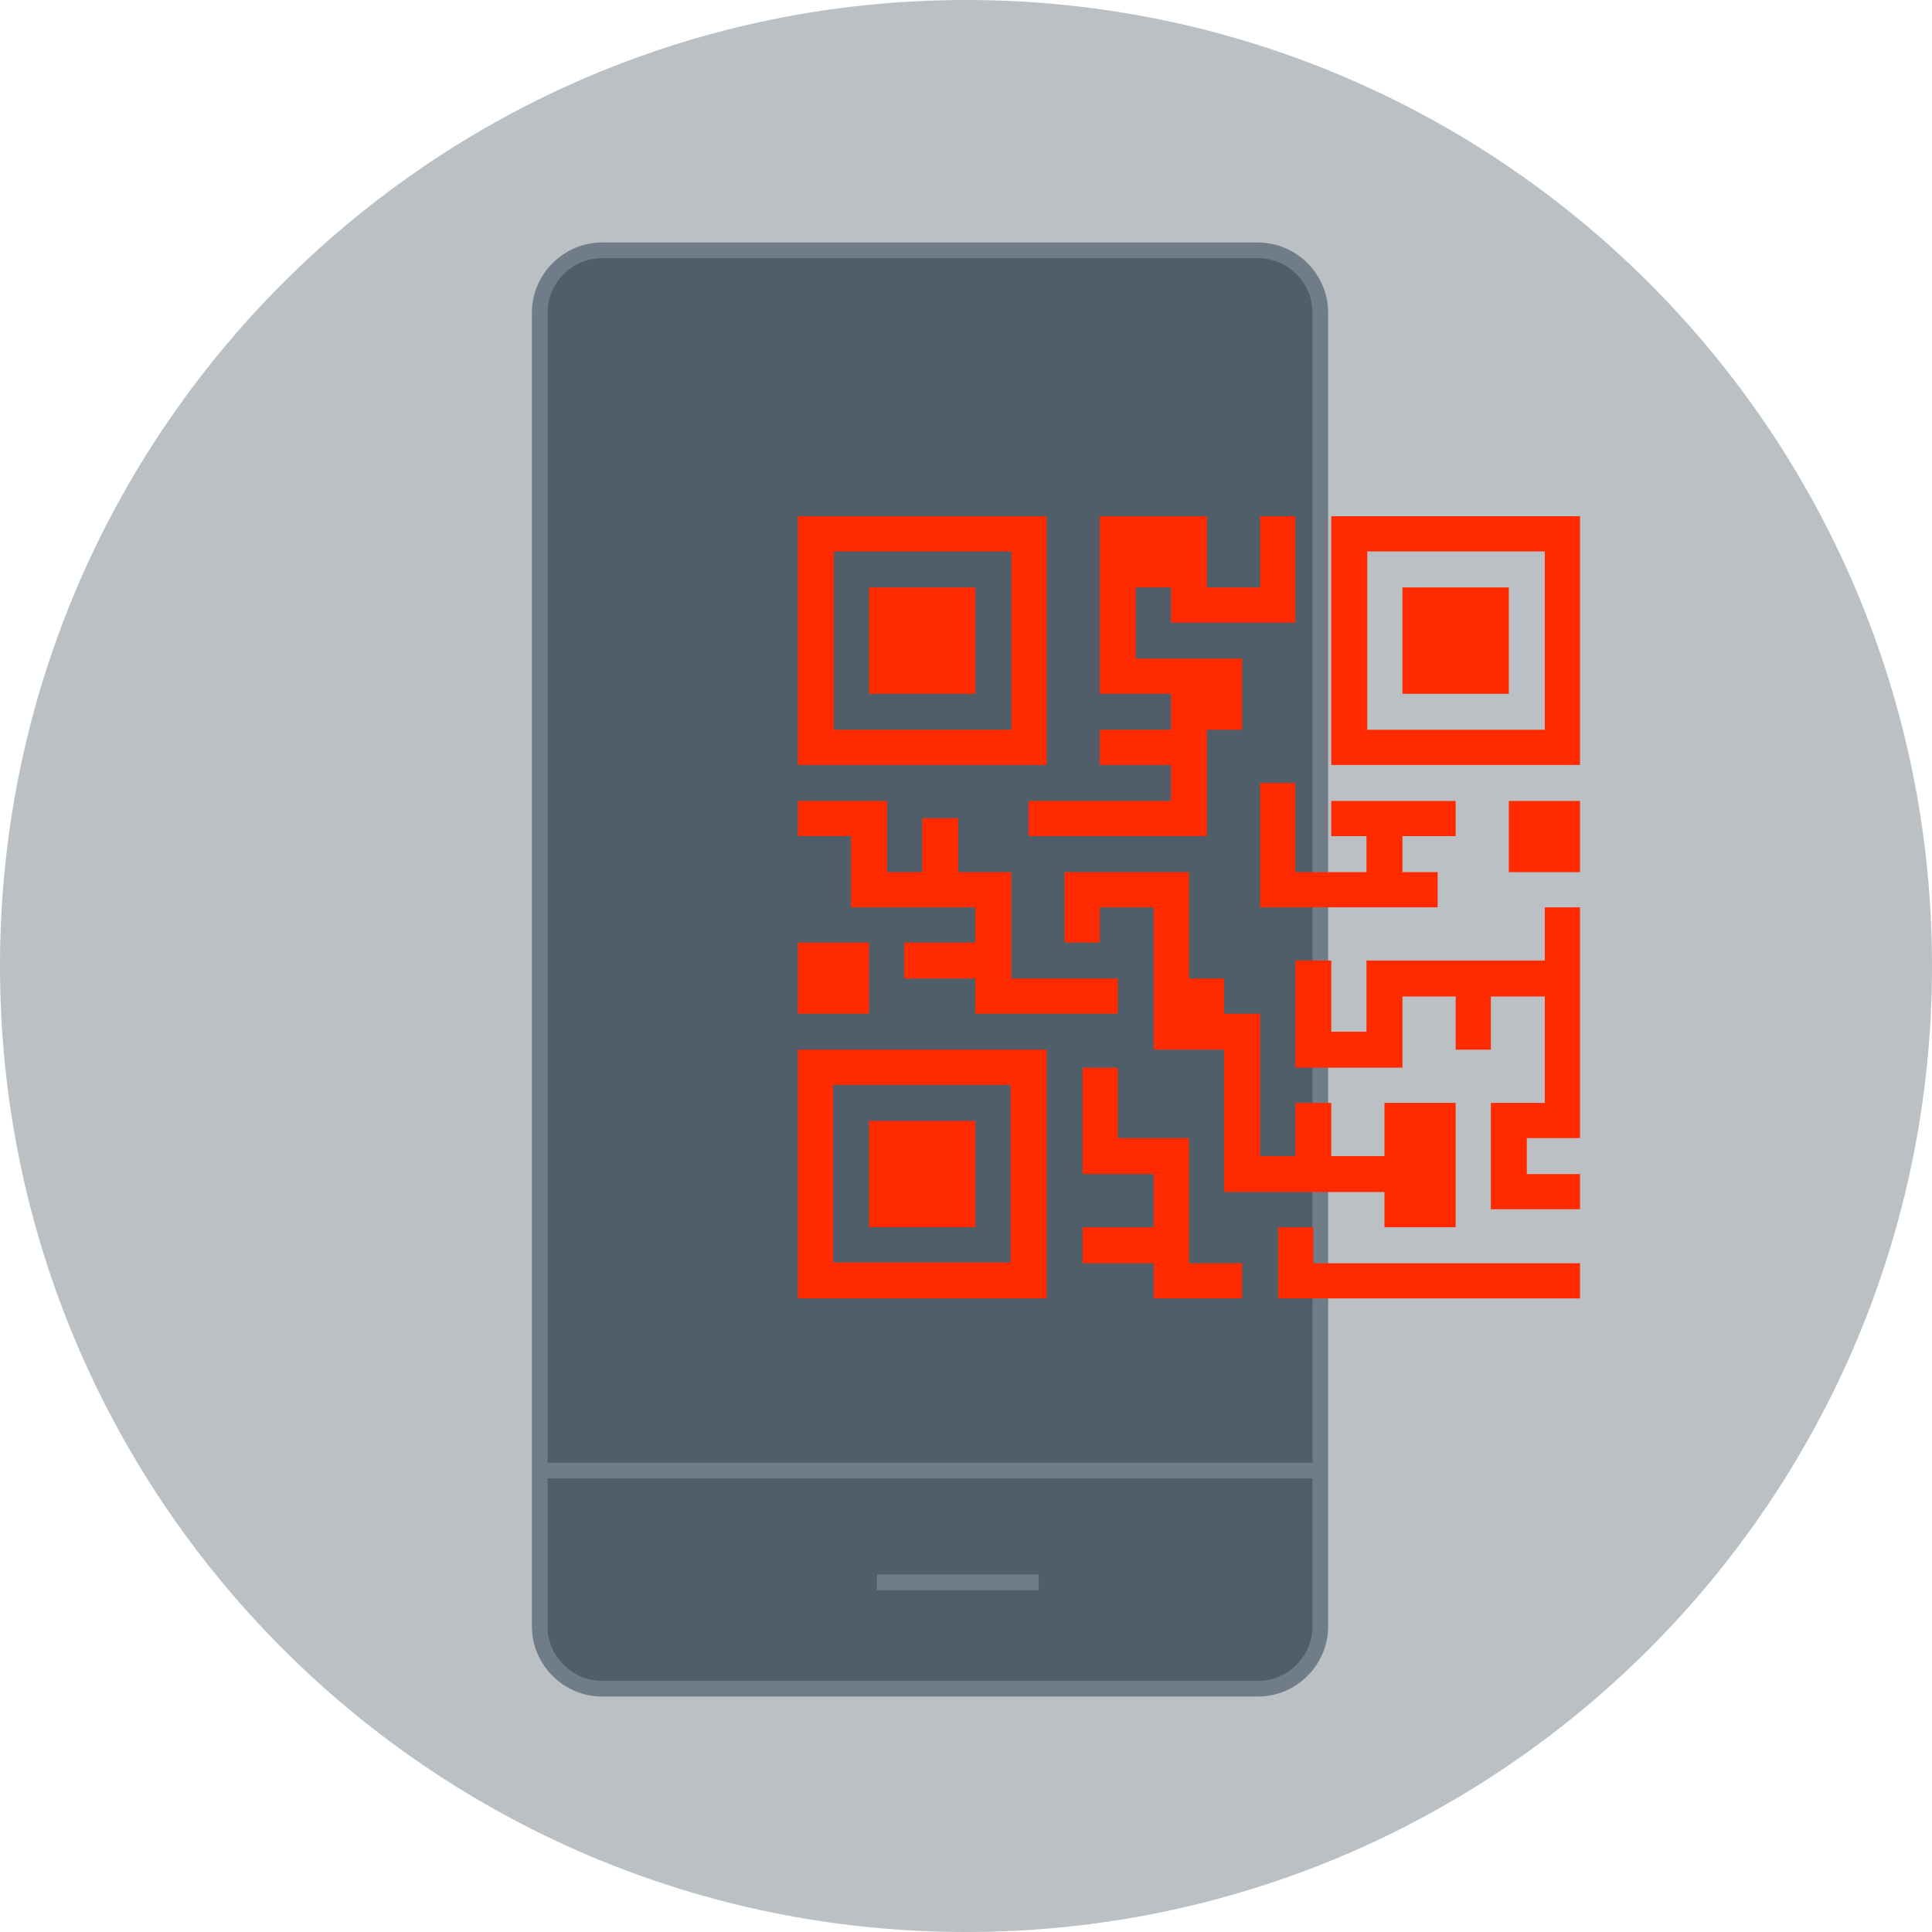
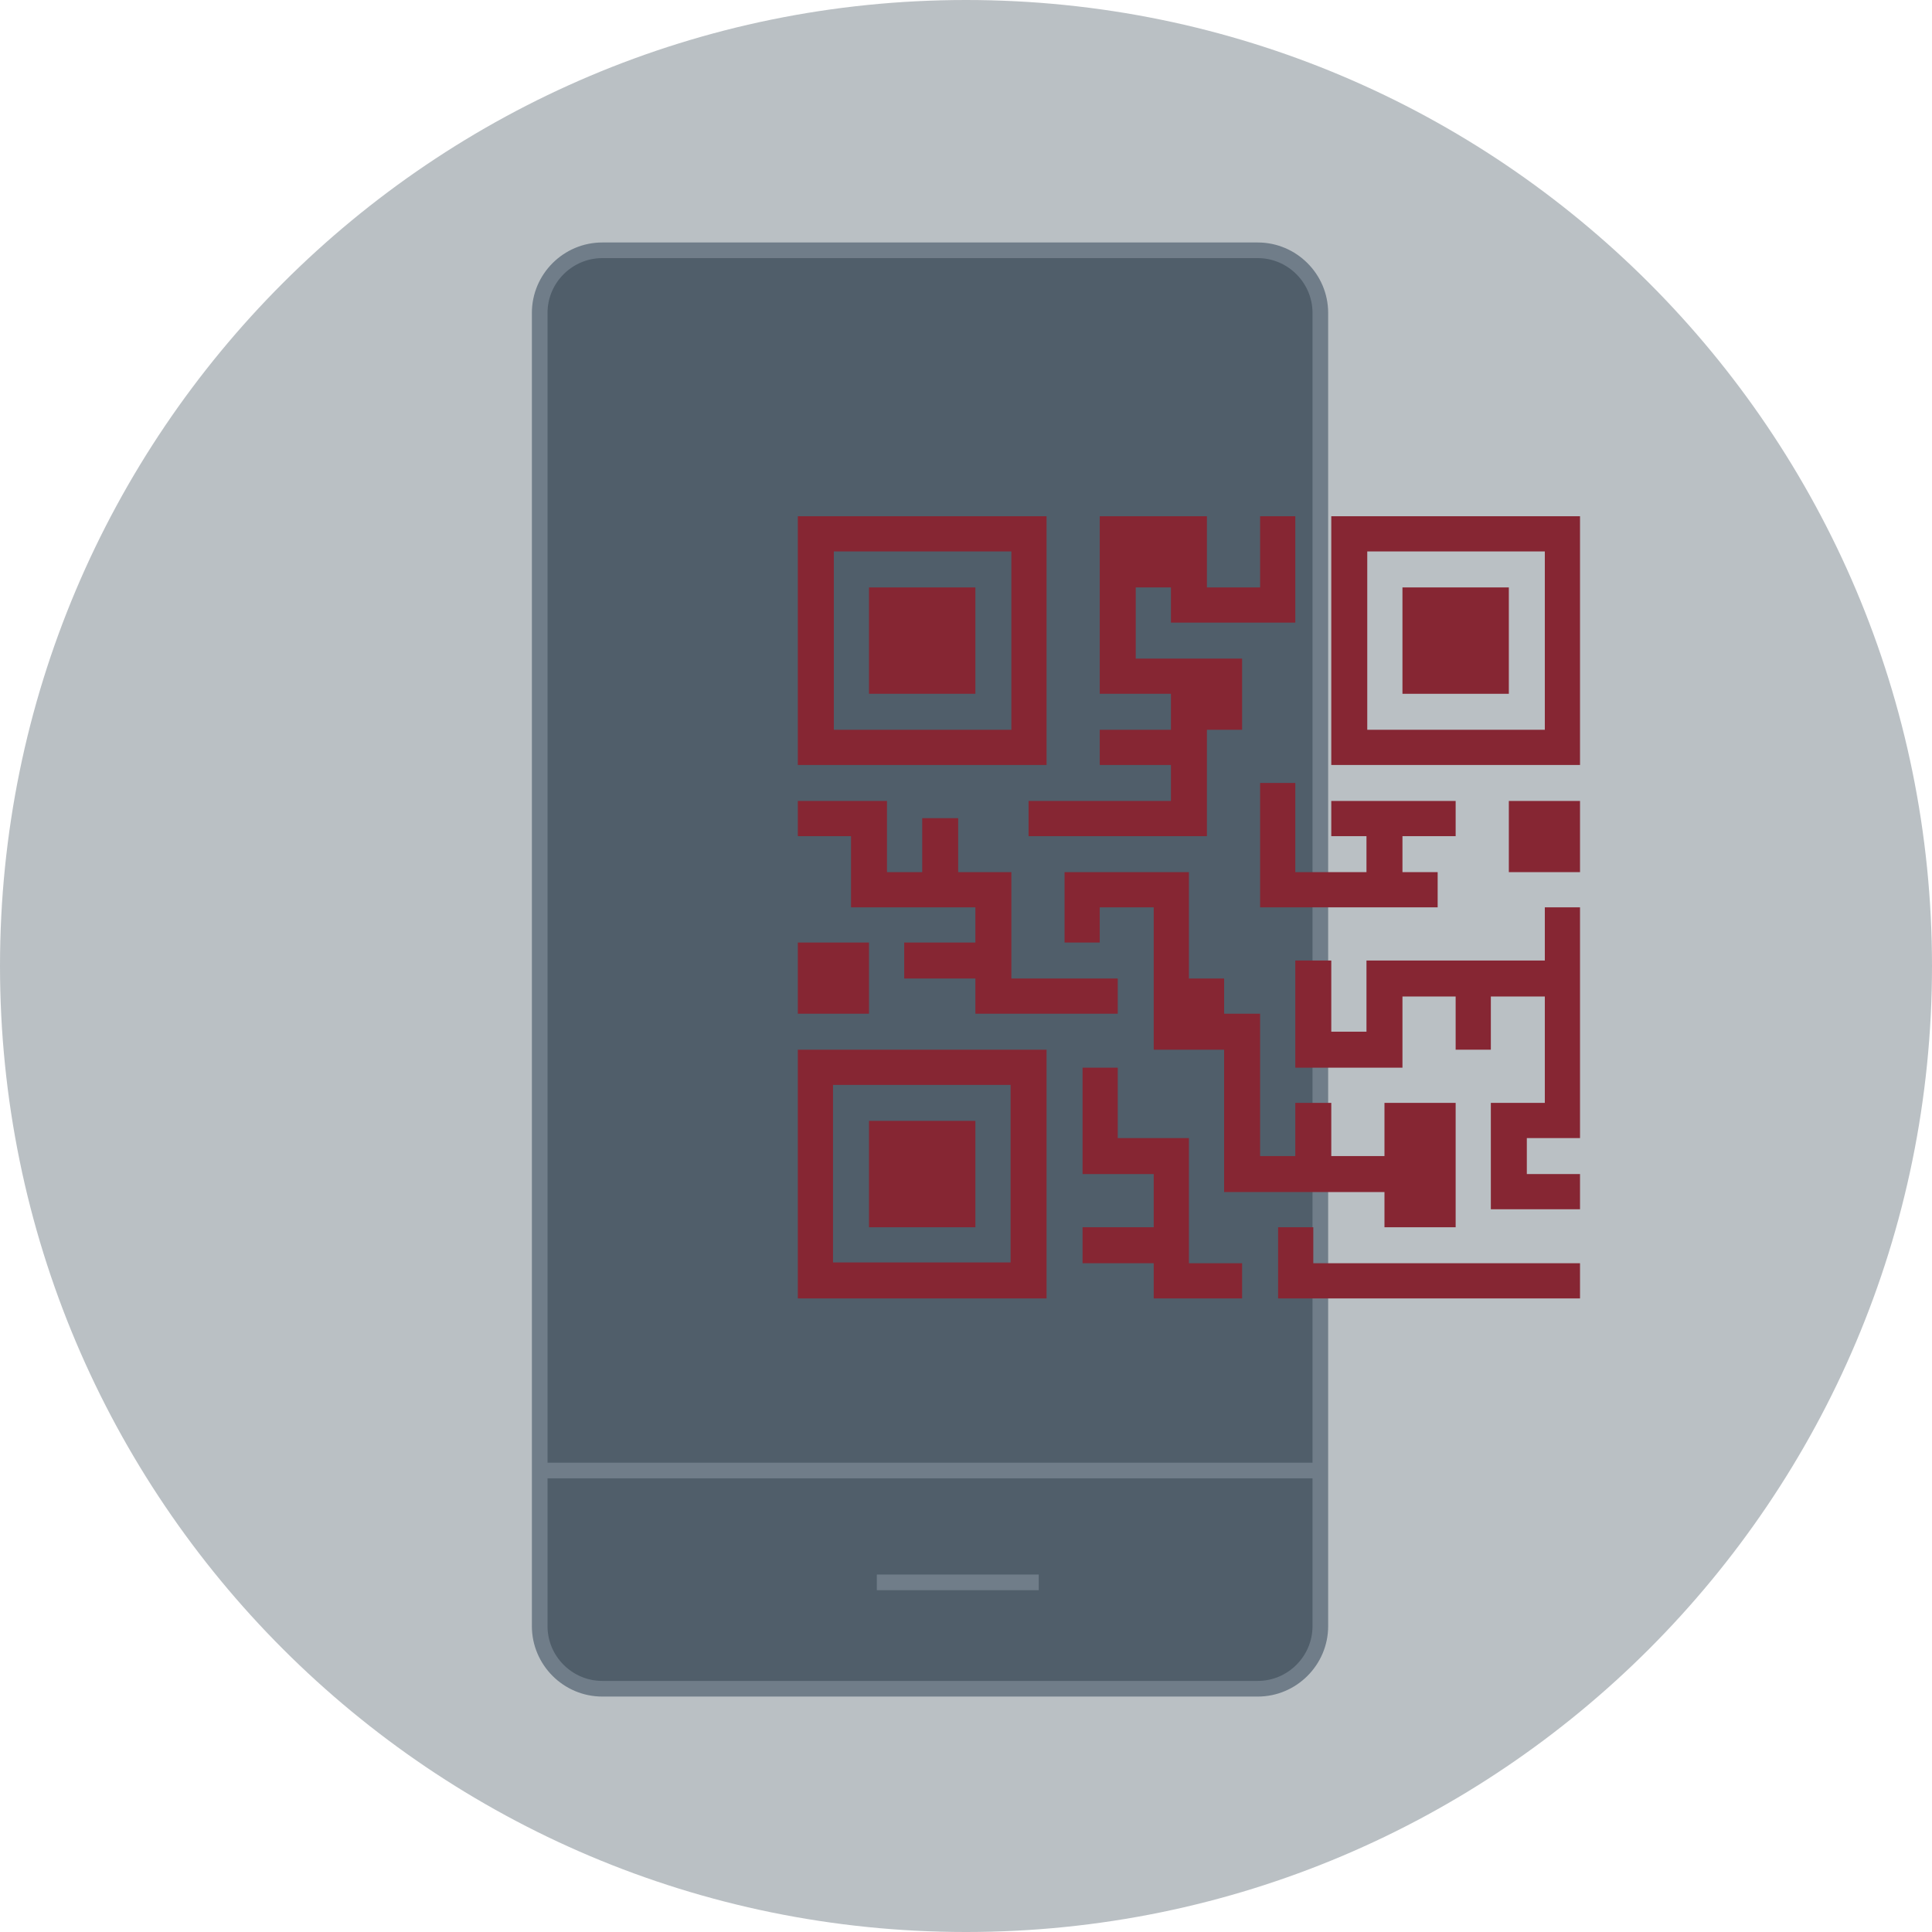
<svg xmlns="http://www.w3.org/2000/svg" width="247px" height="247px" viewBox="0 0 247 247" version="1.1" id="svg54">
  <defs id="defs11">
    <linearGradient x1="50.003%" y1="-0.003%" x2="50.003%" y2="75.267%" id="linearGradient-1">
      <stop stop-color="#192C3A" offset="0%" id="stop6" />
      <stop stop-color="#192C3A" offset="100%" id="stop8" />
    </linearGradient>
  </defs>
  <g id="Page-1" stroke="none" stroke-width="1" fill="none" fill-rule="evenodd">
    <g id="onboarding-tour-phone">
      <path d="M123.5,247 C191.7,247 247,191.7 247,123.5 C247,55.3 191.7,0 123.5,0 C55.3,0 0,55.3 0,123.5 C0,191.7 55.3,247 123.5,247 Z" id="Shape" fill="url(#linearGradient-1)" fill-rule="nonzero" opacity="0.3" />
      <g id="Group" transform="translate(69, 32)" stroke="#707D89" stroke-width="2">
        <path d="M8,0 L91.8,0 C96.2,0 99.8,3.6 99.8,8 L99.8,175.9 C99.8,180.3 96.2,183.9 91.8,183.9 L8,183.9 C3.6,183.9 0,180.3 0,175.9 L0,8 C0,3.6 3.6,0 8,0 Z" id="path14" fill-opacity="0.655" fill="#192C3A" fill-rule="nonzero" />
        <path d="M0.5,156 L99.3,156" id="path16" stroke-linecap="square" />
        <path d="M44.1,170.3 L62.8,170.3" id="path18" stroke-linecap="square" />
      </g>
-       <g id="g50" transform="translate(102, 66)" fill-rule="nonzero" fill="#5BC2A7" style="fill:#ff2a00">
-         <path d="M31.8,0 L0,0 L0,31.8 L31.8,31.8 L31.8,0 L31.8,0 Z M27.3,27.3 L4.6,27.3 L4.6,4.5 L27.3,4.5 L27.3,27.3 L27.3,27.3 Z" id="path21" style="fill:#ff2a00" />
-         <polygon id="polygon23" points="65.9 90.9 61.4 90.9 61.4 100 100 100 100 95.5 65.9 95.5" style="fill:#ff2a00" />
-         <rect id="Rectangle-path" x="9.1" y="9.1" width="13.6" height="13.6" style="fill:#ff2a00" />
-         <path d="M0,100 L31.8,100 L31.8,68.2 L0,68.2 L0,100 L0,100 Z M4.5,72.7 L27.2,72.7 L27.2,95.4 L4.5,95.4 L4.5,72.7 L4.5,72.7 Z" id="path26" style="fill:#ff2a00" />
-         <rect id="rect28" x="9.1" y="77.3" width="13.6" height="13.6" style="fill:#ff2a00" />
-         <path d="M68.2,0 L68.2,31.8 L100,31.8 L100,0 L68.2,0 L68.2,0 Z M95.5,27.3 L72.8,27.3 L72.8,4.5 L95.5,4.5 L95.5,27.3 L95.5,27.3 Z" id="path30" style="fill:#ff2a00" />
-         <rect id="rect32" x="77.3" y="9.1" width="13.6" height="13.6" style="fill:#ff2a00" />
-         <rect id="rect34" x="90.9" y="36.4" width="9.1" height="9.1" style="fill:#ff2a00" />
-         <rect id="rect36" x="0" y="54.5" width="9.1" height="9.1" style="fill:#ff2a00" />
-         <polygon id="polygon38" points="47.7 36.4 29.5 36.4 29.5 40.9 52.3 40.9 52.3 31.8 52.3 27.3 56.8 27.3 56.8 18.2 52.3 18.2 47.7 18.2 43.2 18.2 43.2 9.1 47.7 9.1 47.7 13.6 63.6 13.6 63.6 0 59.1 0 59.1 9.1 52.3 9.1 52.3 0 50 0 40.9 0 38.6 0 38.6 22.7 47.7 22.7 47.7 27.3 38.6 27.3 38.6 31.8 47.7 31.8" style="fill:#ff2a00" />
-         <polygon id="polygon40" points="6.8 50 15.9 50 20.5 50 22.7 50 22.7 54.5 13.6 54.5 13.6 59.1 22.7 59.1 22.7 63.6 40.9 63.6 40.9 59.1 27.3 59.1 27.3 54.5 27.3 45.5 20.5 45.5 20.5 38.6 15.9 38.6 15.9 45.5 11.4 45.5 11.4 36.4 0 36.4 0 40.9 6.8 40.9" style="fill:#ff2a00" />
-         <polygon id="polygon42" points="50 90.9 50 79.5 40.9 79.5 40.9 70.5 36.4 70.5 36.4 84.1 45.5 84.1 45.5 90.9 36.4 90.9 36.4 95.5 45.5 95.5 45.5 100 56.8 100 56.8 95.5 50 95.5" style="fill:#ff2a00" />
-         <polygon id="polygon44" points="72.7 45.5 63.6 45.5 63.6 34.1 59.1 34.1 59.1 50 81.8 50 81.8 45.5 77.3 45.5 77.3 40.9 84.1 40.9 84.1 36.4 77.3 36.4 72.7 36.4 68.2 36.4 68.2 40.9 72.7 40.9" style="fill:#ff2a00" />
-         <polygon id="polygon46" points="68.2 86.4 75 86.4 75 90.9 84.1 90.9 84.1 86.4 84.1 81.8 84.1 75 75 75 75 81.8 68.2 81.8 68.2 75 63.6 75 63.6 81.8 59.1 81.8 59.1 63.6 54.5 63.6 54.5 59.1 50 59.1 50 45.5 34.1 45.5 34.1 54.5 38.6 54.5 38.6 50 45.5 50 45.5 59.1 45.5 68.2 54.5 68.2 54.5 81.8 54.5 86.4 59.1 86.4 63.6 86.4" style="fill:#ff2a00" />
-         <polygon id="polygon48" points="95.5 56.8 88.6 56.8 84.1 56.8 72.7 56.8 72.7 65.9 68.2 65.9 68.2 56.8 63.6 56.8 63.6 70.5 77.3 70.5 77.3 61.4 84.1 61.4 84.1 68.2 88.6 68.2 88.6 61.4 95.5 61.4 95.5 75 88.6 75 88.6 88.6 100 88.6 100 84.1 93.2 84.1 93.2 79.5 100 79.5 100 61.4 100 56.8 100 50 95.5 50" style="fill:#ff2a00" />
+       <g id="g50" transform="translate(102, 66)" fill-rule="nonzero" fill="#5BC2A7" style="fill:#862633">
+         <path d="M31.8,0 L0,0 L0,31.8 L31.8,31.8 L31.8,0 L31.8,0 Z M27.3,27.3 L4.6,27.3 L4.6,4.5 L27.3,4.5 L27.3,27.3 L27.3,27.3 Z" id="path21" style="fill:#862633" />
+         <polygon id="polygon23" points="65.9 90.9 61.4 90.9 61.4 100 100 100 100 95.5 65.9 95.5" style="fill:#862633" />
+         <rect id="Rectangle-path" x="9.1" y="9.1" width="13.6" height="13.6" style="fill:#862633" />
+         <path d="M0,100 L31.8,100 L31.8,68.2 L0,68.2 L0,100 L0,100 Z M4.5,72.7 L27.2,72.7 L27.2,95.4 L4.5,95.4 L4.5,72.7 L4.5,72.7 Z" id="path26" style="fill:#862633" />
+         <rect id="rect28" x="9.1" y="77.3" width="13.6" height="13.6" style="fill:#862633" />
+         <path d="M68.2,0 L68.2,31.8 L100,31.8 L100,0 L68.2,0 L68.2,0 Z M95.5,27.3 L72.8,27.3 L72.8,4.5 L95.5,4.5 L95.5,27.3 L95.5,27.3 Z" id="path30" style="fill:#862633" />
+         <rect id="rect32" x="77.3" y="9.1" width="13.6" height="13.6" style="fill:#862633" />
+         <rect id="rect34" x="90.9" y="36.4" width="9.1" height="9.1" style="fill:#862633" />
+         <rect id="rect36" x="0" y="54.5" width="9.1" height="9.1" style="fill:#862633" />
+         <polygon id="polygon38" points="47.7 36.4 29.5 36.4 29.5 40.9 52.3 40.9 52.3 31.8 52.3 27.3 56.8 27.3 56.8 18.2 52.3 18.2 47.7 18.2 43.2 18.2 43.2 9.1 47.7 9.1 47.7 13.6 63.6 13.6 63.6 0 59.1 0 59.1 9.1 52.3 9.1 52.3 0 50 0 40.9 0 38.6 0 38.6 22.7 47.7 22.7 47.7 27.3 38.6 27.3 38.6 31.8 47.7 31.8" style="fill:#862633" />
+         <polygon id="polygon40" points="6.8 50 15.9 50 20.5 50 22.7 50 22.7 54.5 13.6 54.5 13.6 59.1 22.7 59.1 22.7 63.6 40.9 63.6 40.9 59.1 27.3 59.1 27.3 54.5 27.3 45.5 20.5 45.5 20.5 38.6 15.9 38.6 15.9 45.5 11.4 45.5 11.4 36.4 0 36.4 0 40.9 6.8 40.9" style="fill:#862633" />
+         <polygon id="polygon42" points="50 90.9 50 79.5 40.9 79.5 40.9 70.5 36.4 70.5 36.4 84.1 45.5 84.1 45.5 90.9 36.4 90.9 36.4 95.5 45.5 95.5 45.5 100 56.8 100 56.8 95.5 50 95.5" style="fill:#862633" />
+         <polygon id="polygon44" points="72.7 45.5 63.6 45.5 63.6 34.1 59.1 34.1 59.1 50 81.8 50 81.8 45.5 77.3 45.5 77.3 40.9 84.1 40.9 84.1 36.4 77.3 36.4 72.7 36.4 68.2 36.4 68.2 40.9 72.7 40.9" style="fill:#862633" />
+         <polygon id="polygon46" points="68.2 86.4 75 86.4 75 90.9 84.1 90.9 84.1 86.4 84.1 81.8 84.1 75 75 75 75 81.8 68.2 81.8 68.2 75 63.6 75 63.6 81.8 59.1 81.8 59.1 63.6 54.5 63.6 54.5 59.1 50 59.1 50 45.5 34.1 45.5 34.1 54.5 38.6 54.5 38.6 50 45.5 50 45.5 59.1 45.5 68.2 54.5 68.2 54.5 81.8 54.5 86.4 59.1 86.4 63.6 86.4" style="fill:#862633" />
+         <polygon id="polygon48" points="95.5 56.8 88.6 56.8 84.1 56.8 72.7 56.8 72.7 65.9 68.2 65.9 68.2 56.8 63.6 56.8 63.6 70.5 77.3 70.5 77.3 61.4 84.1 61.4 84.1 68.2 88.6 68.2 88.6 61.4 95.5 61.4 95.5 75 88.6 75 88.6 88.6 100 88.6 100 84.1 93.2 84.1 93.2 79.5 100 79.5 100 61.4 100 56.8 100 50 95.5 50" style="fill:#862633" />
      </g>
    </g>
  </g>
</svg>
